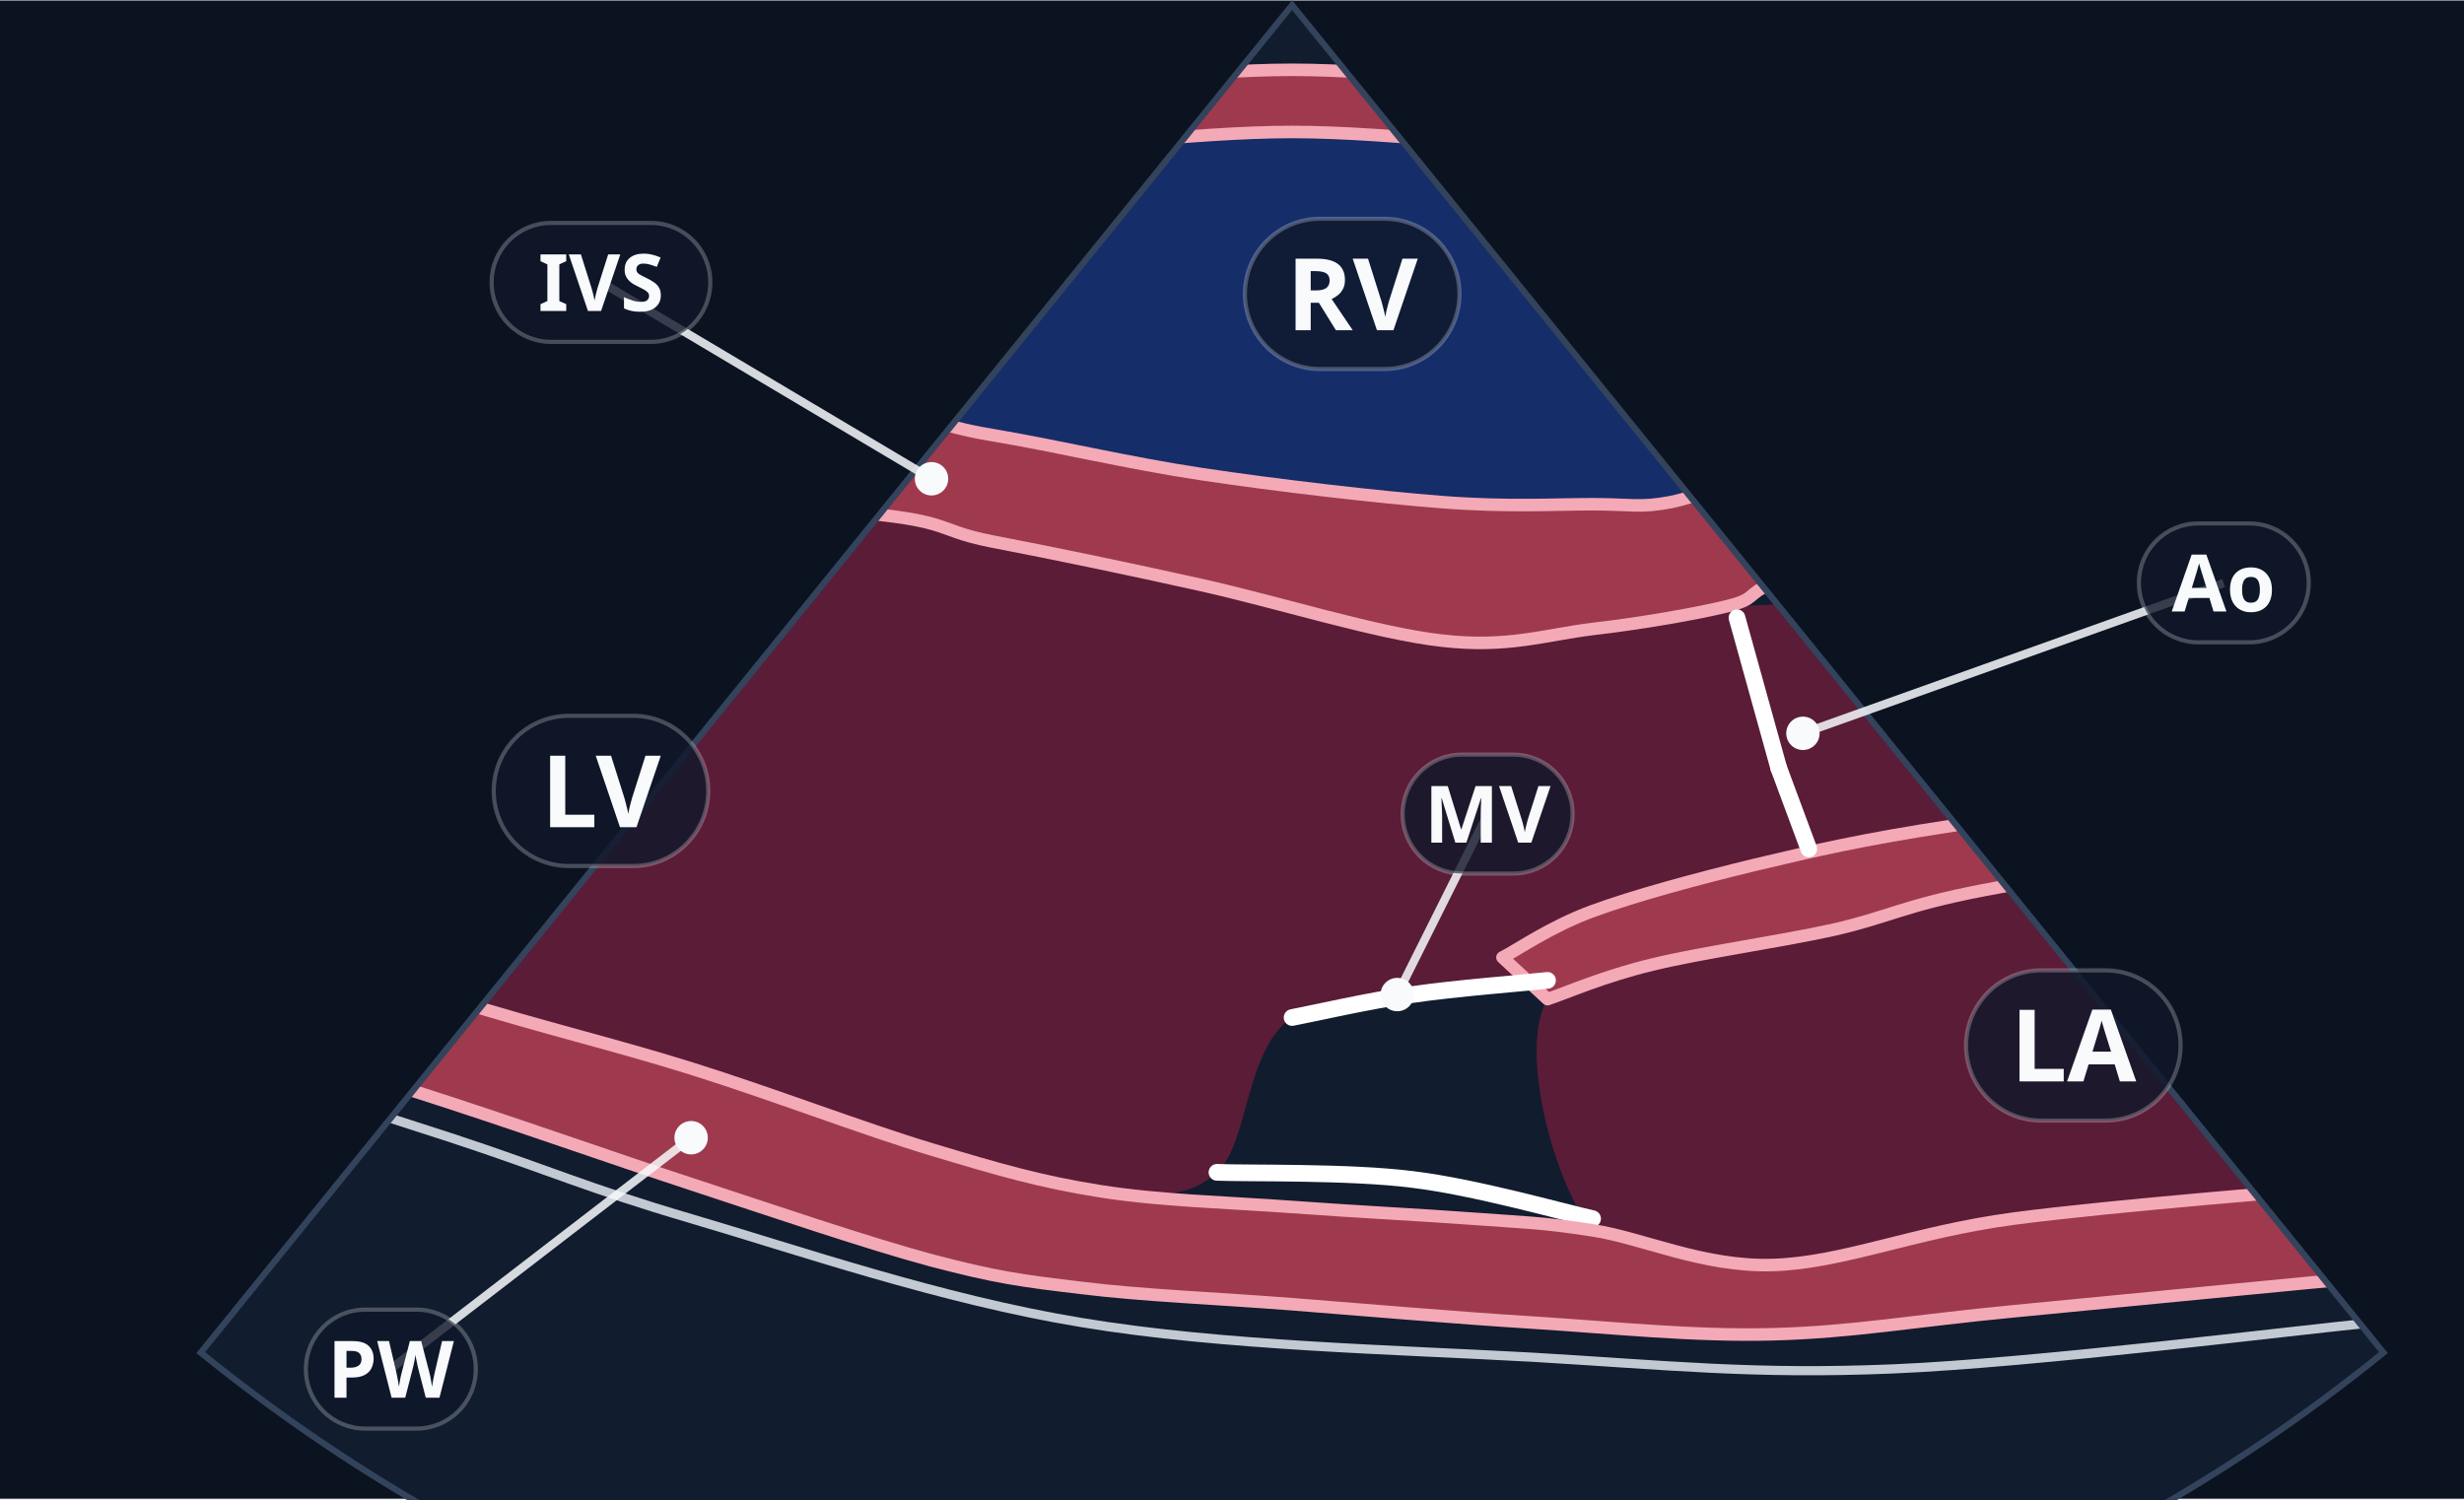
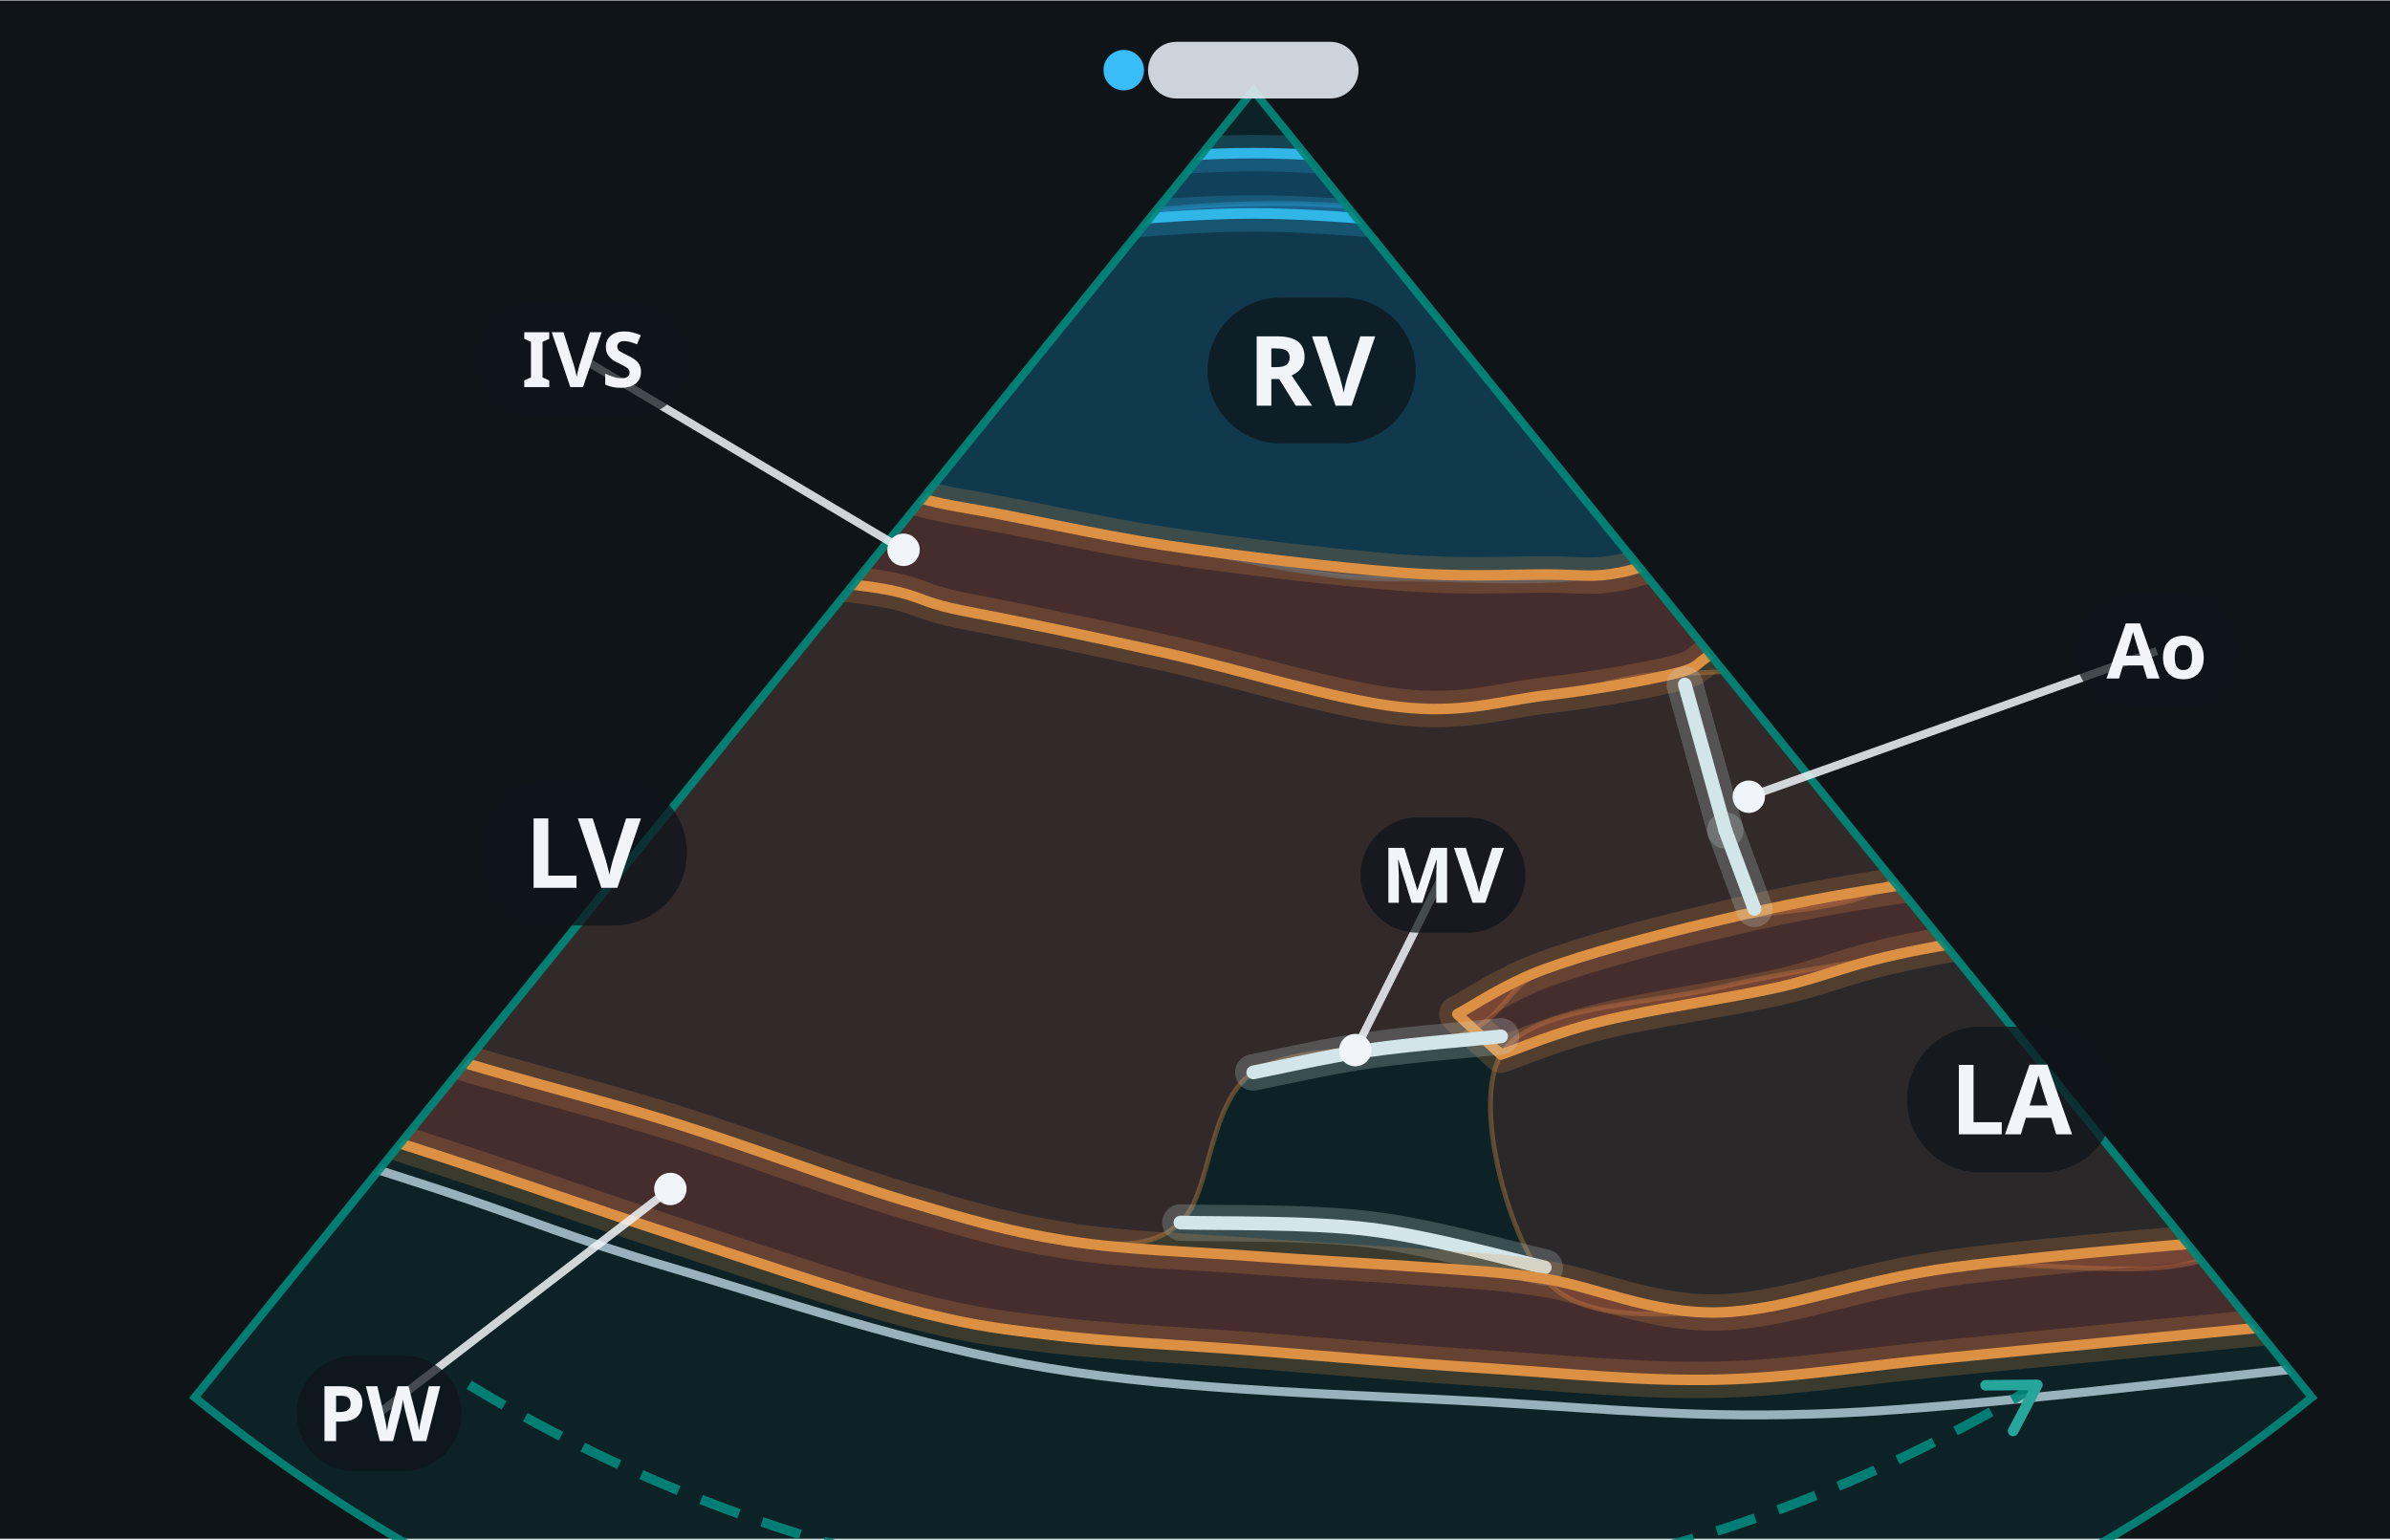
- <svg xmlns="http://www.w3.org/2000/svg" width="590" height="359" viewBox="50.4 21.1 590.4 359.0">
+ <svg xmlns="http://www.w3.org/2000/svg" width="590" height="380" viewBox="50.4 0.0 590.4 380.0">
  <defs>
    <clipPath id="sector">
      <path d="M 360.0 22.2 L 98.5 345.1 A 415.5 415.5 0 0 0 621.5 345.1 Z" />
    </clipPath>
  </defs>
-   <rect x="50.4" y="21.1" width="590.4" height="359.0" fill="#0B1220" />
-   <path d="M 360.0 22.2 L 98.5 345.1 A 415.5 415.5 0 0 0 621.5 345.1 Z" fill="#111C2E" />
+   <rect x="50.4" y="0.0" width="590.4" height="380.0" fill="#0F1419" />
  <g clip-path="url(#sector)">
-     <path d="M 259.2 110.8 C 261.6 99.6 276.0 66.9 302.4 58.2 C 328.8 49.4 391.2 45.7 417.6 58.2 C 444.0 70.6 464.4 118.8 460.8 133.0 C 457.2 147.1 416.4 142.7 396.0 142.9 C 375.6 143.2 356.4 137.6 338.4 134.6 C 320.4 131.7 301.2 129.2 288.0 125.2 C 274.8 121.2 256.8 122.0 259.2 110.8 Z" fill="#1D4ED8" fill-opacity="0.35" />
-     <path d="M 288.0 43.2 C 300.0 42.3 336.0 37.7 360.0 37.7 C 384.0 37.7 420.0 42.3 432.0 43.2 L 432.0 58.2 C 420.0 57.2 384.0 52.6 360.0 52.6 C 336.0 52.6 300.0 57.2 288.0 58.2 Z" fill="#9F3A4E" stroke="#F4A9B7" stroke-width="3.0" stroke-linejoin="round" />
-     <path d="M 72.0 133.0 C 100.8 118.0 208.8 140.0 244.8 142.9 C 280.8 145.9 272.4 147.6 288.0 150.7 C 303.6 153.7 320.4 157.2 338.4 161.2 C 356.4 165.2 380.4 172.8 396.0 174.5 C 411.6 176.3 420.6 173.1 432.0 171.7 C 443.4 170.4 452.4 166.2 464.4 166.2 C 476.4 166.2 495.0 163.4 504.0 171.7 C 513.0 180.1 523.9 206.6 518.4 216.1 C 512.9 225.5 485.3 224.4 470.9 228.2 C 456.5 232.1 442.1 234.7 432.0 239.3 C 421.9 243.9 422.4 251.7 410.4 255.9 C 398.4 260.2 371.4 257.1 360.0 264.8 C 348.6 272.5 349.7 295.0 342.0 301.9 C 334.3 308.9 325.3 307.3 313.9 306.4 C 302.5 305.4 289.9 301.3 273.6 296.4 C 257.3 291.5 235.2 283.0 216.0 277.0 C 196.8 271.0 182.4 267.8 158.4 260.4 C 134.4 253.0 86.4 253.9 72.0 232.7 C 57.6 211.4 43.2 147.9 72.0 133.0 Z" fill="#E11D48" fill-opacity="0.35" />
-     <path d="M 421.2 260.4 C 428.4 248.4 455.4 248.4 475.2 243.8 C 495.0 239.1 518.4 236.4 540.0 232.7 C 561.6 229.0 594.0 209.6 604.8 221.6 C 615.6 233.6 616.8 289.5 604.8 304.7 C 592.8 319.9 554.4 309.8 532.8 313.0 C 511.2 316.2 492.0 323.6 475.2 324.1 C 458.4 324.6 441.0 326.4 432.0 315.8 C 423.0 305.2 414.0 272.4 421.2 260.4 Z" fill="#E11D48" fill-opacity="0.35" />
-     <path d="M 72.0 110.8 C 100.8 112.2 208.8 116.7 244.8 119.1 C 280.8 121.5 272.4 122.6 288.0 125.2 C 303.6 127.8 320.4 131.9 338.4 134.6 C 356.4 137.3 380.4 140.1 396.0 141.3 C 411.6 142.5 422.9 141.8 432.0 141.8 C 441.1 141.8 443.5 142.7 450.7 141.3 C 457.9 139.8 466.3 136.2 475.2 133.0 C 484.1 129.7 499.2 123.7 504.0 121.9 L 504.0 149.6 C 499.2 151.4 481.8 157.9 475.2 160.7 C 468.6 163.4 471.6 164.4 464.4 166.2 C 457.2 168.0 443.4 170.4 432.0 171.7 C 420.6 173.1 411.6 176.3 396.0 174.5 C 380.4 172.8 356.4 165.2 338.4 161.2 C 320.4 157.2 303.6 153.7 288.0 150.7 C 272.4 147.6 280.8 145.4 244.8 142.9 C 208.8 140.4 100.8 136.9 72.0 135.7 Z" fill="#9F3A4E" stroke="#F4A9B7" stroke-width="3.0" stroke-linejoin="round" />
-     <path d="M 410.4 250.4 C 414.0 248.6 421.9 243.0 432.0 239.3 C 442.1 235.6 456.5 231.7 470.9 228.2 C 485.3 224.8 496.1 222.2 518.4 218.8 C 540.7 215.4 590.4 209.6 604.8 207.8 L 604.8 221.6 C 591.6 223.7 544.8 230.6 525.6 234.3 C 506.4 238.0 502.8 240.8 489.6 243.8 C 476.4 246.7 457.8 249.3 446.4 252.1 C 435.0 254.8 425.4 259.0 421.2 260.4 Z" fill="#9F3A4E" stroke="#F4A9B7" stroke-width="3.0" stroke-linejoin="round" />
-     <path d="M 421.2 255.9 C 415.8 256.5 399.0 257.8 388.8 259.3 C 378.6 260.7 364.8 263.9 360.0 264.8" fill="none" stroke="#FFFFFF" stroke-width="4" stroke-linecap="round" />
-     <path d="M 432.0 313.0 C 424.8 311.4 403.8 305.4 388.8 303.6 C 373.8 301.7 349.8 302.2 342.0 301.9" fill="none" stroke="#FFFFFF" stroke-width="4" stroke-linecap="round" />
-     <path d="M 466.6 169.0 L 476.6 205.0" fill="none" stroke="#FFFFFF" stroke-width="4" stroke-linecap="round" />
-     <path d="M 483.8 224.4 L 476.6 205.0" fill="none" stroke="#FFFFFF" stroke-width="4" stroke-linecap="round" />
-     <path d="M 72.0 232.7 C 86.4 237.3 134.4 253.0 158.4 260.4 C 182.4 267.8 196.8 271.0 216.0 277.0 C 235.2 283.0 257.3 291.5 273.6 296.4 C 289.9 301.3 299.5 304.1 313.9 306.4 C 328.3 308.7 345.1 309.1 360.0 310.2 C 374.9 311.3 391.2 312.1 403.2 313.0 C 415.2 313.9 420.0 313.9 432.0 315.8 C 444.0 317.6 458.4 324.6 475.2 324.1 C 492.0 323.6 508.8 316.2 532.8 313.0 C 556.8 309.8 604.8 306.1 619.2 304.7 L 619.2 326.9 C 604.8 328.2 556.8 332.9 532.8 335.2 C 508.8 337.5 494.4 340.2 475.2 340.7 C 456.0 341.2 436.8 339.1 417.6 337.9 C 398.4 336.7 378.0 334.9 360.0 333.5 C 342.0 332.1 324.0 331.4 309.6 329.6 C 295.2 327.9 289.2 327.1 273.6 323.0 C 258.0 318.8 235.2 311.0 216.0 304.7 C 196.8 298.4 182.4 293.2 158.4 285.3 C 134.4 277.5 86.4 262.2 72.0 257.6 Z" fill="#9F3A4E" stroke="#F4A9B7" stroke-width="3.0" stroke-linejoin="round" />
-     <path d="M 72.0 265.9 C 86.4 270.5 134.4 285.8 158.4 293.6 C 182.4 301.5 190.8 305.6 216.0 313.0 C 241.2 320.4 276.0 332.4 309.6 337.9 C 343.2 343.5 385.2 344.4 417.6 346.2 C 450.0 348.1 470.4 350.4 504.0 349.0 C 537.6 347.6 600.0 339.8 619.2 337.9" fill="none" stroke="#E2E8F0" stroke-width="2.2" stroke-opacity="0.85" stroke-linecap="round" />
+     <path d="M 259.2 110.8 C 261.6 99.6 276.0 66.9 302.4 58.2 C 328.8 49.4 391.2 45.7 417.6 58.2 C 444.0 70.6 464.4 118.8 460.8 133.0 C 457.2 147.1 416.4 142.7 396.0 142.9 C 375.6 143.2 356.4 137.6 338.4 134.6 C 320.4 131.7 301.2 129.2 288.0 125.2 C 274.8 121.2 256.8 122.0 259.2 110.8 Z" fill="#1E88E5" fill-opacity="0.22" stroke="#38BDF8" stroke-opacity="0.35" stroke-width="1.2" />
+     <path d="M 288.0 43.2 C 300.0 42.3 336.0 37.7 360.0 37.7 C 384.0 37.7 420.0 42.3 432.0 43.2 L 432.0 58.2 C 420.0 57.2 384.0 52.6 360.0 52.6 C 336.0 52.6 300.0 57.2 288.0 58.2 Z" fill="#1E88E5" fill-opacity="0.3" stroke="#38BDF8" stroke-opacity="0.22" stroke-width="9.0" stroke-linejoin="round" stroke-linecap="round" />
+     <path d="M 288.0 43.2 C 300.0 42.3 336.0 37.7 360.0 37.7 C 384.0 37.7 420.0 42.3 432.0 43.2 L 432.0 58.2 C 420.0 57.2 384.0 52.6 360.0 52.6 C 336.0 52.6 300.0 57.2 288.0 58.2 Z" fill="none" stroke="#38BDF8" stroke-width="2.6" stroke-linejoin="round" stroke-linecap="round" />
+     <path d="M 72.0 133.0 C 100.8 118.0 208.8 140.0 244.8 142.9 C 280.8 145.9 272.4 147.6 288.0 150.7 C 303.6 153.7 320.4 157.2 338.4 161.2 C 356.4 165.2 380.4 172.8 396.0 174.5 C 411.6 176.3 420.6 173.1 432.0 171.7 C 443.4 170.4 452.4 166.2 464.4 166.2 C 476.4 166.2 495.0 163.4 504.0 171.7 C 513.0 180.1 523.9 206.6 518.4 216.1 C 512.9 225.5 485.3 224.4 470.9 228.2 C 456.5 232.1 442.1 234.7 432.0 239.3 C 421.9 243.9 422.4 251.7 410.4 255.9 C 398.4 260.2 371.4 257.1 360.0 264.8 C 348.6 272.5 349.7 295.0 342.0 301.9 C 334.3 308.9 325.3 307.3 313.9 306.4 C 302.5 305.4 289.9 301.3 273.6 296.4 C 257.3 291.5 235.2 283.0 216.0 277.0 C 196.8 271.0 182.4 267.8 158.4 260.4 C 134.4 253.0 86.4 253.9 72.0 232.7 C 57.6 211.4 43.2 147.9 72.0 133.0 Z" fill="#E53935" fill-opacity="0.2" stroke="#FB923C" stroke-opacity="0.35" stroke-width="1.2" />
+     <path d="M 421.2 260.4 C 428.4 248.4 455.4 248.4 475.2 243.8 C 495.0 239.1 518.4 236.4 540.0 232.7 C 561.6 229.0 594.0 209.6 604.8 221.6 C 615.6 233.6 616.8 289.5 604.8 304.7 C 592.8 319.9 554.4 309.8 532.8 313.0 C 511.2 316.2 492.0 323.6 475.2 324.1 C 458.4 324.6 441.0 326.4 432.0 315.8 C 423.0 305.2 414.0 272.4 421.2 260.4 Z" fill="#E53935" fill-opacity="0.16" stroke="#FB923C" stroke-opacity="0.35" stroke-width="1.2" />
+     <path d="M 72.0 110.8 C 100.8 112.2 208.8 116.7 244.8 119.1 C 280.8 121.5 272.4 122.6 288.0 125.2 C 303.6 127.8 320.4 131.9 338.4 134.6 C 356.4 137.3 380.4 140.1 396.0 141.3 C 411.6 142.5 422.9 141.8 432.0 141.8 C 441.1 141.8 443.5 142.7 450.7 141.3 C 457.9 139.8 466.3 136.2 475.2 133.0 C 484.1 129.7 499.2 123.7 504.0 121.9 L 504.0 149.6 C 499.2 151.4 481.8 157.9 475.2 160.7 C 468.6 163.4 471.6 164.4 464.4 166.2 C 457.2 168.0 443.4 170.4 432.0 171.7 C 420.6 173.1 411.6 176.3 396.0 174.5 C 380.4 172.8 356.4 165.2 338.4 161.2 C 320.4 157.2 303.6 153.7 288.0 150.7 C 272.4 147.6 280.8 145.4 244.8 142.9 C 208.8 140.4 100.8 136.9 72.0 135.7 Z" fill="#E53935" fill-opacity="0.3" stroke="#FB923C" stroke-opacity="0.22" stroke-width="9.0" stroke-linejoin="round" stroke-linecap="round" />
+     <path d="M 72.0 110.8 C 100.8 112.2 208.8 116.7 244.8 119.1 C 280.8 121.5 272.4 122.6 288.0 125.2 C 303.6 127.8 320.4 131.9 338.4 134.6 C 356.4 137.3 380.4 140.1 396.0 141.3 C 411.6 142.5 422.9 141.8 432.0 141.8 C 441.1 141.8 443.5 142.7 450.7 141.3 C 457.9 139.8 466.3 136.2 475.2 133.0 C 484.1 129.7 499.2 123.7 504.0 121.9 L 504.0 149.6 C 499.2 151.4 481.8 157.9 475.2 160.7 C 468.6 163.4 471.6 164.4 464.4 166.2 C 457.2 168.0 443.4 170.4 432.0 171.7 C 420.6 173.1 411.6 176.3 396.0 174.5 C 380.4 172.8 356.4 165.2 338.4 161.2 C 320.4 157.2 303.6 153.7 288.0 150.7 C 272.4 147.6 280.8 145.4 244.8 142.9 C 208.8 140.4 100.8 136.9 72.0 135.7 Z" fill="none" stroke="#FB923C" stroke-width="2.6" stroke-linejoin="round" stroke-linecap="round" />
+     <path d="M 410.4 250.4 C 414.0 248.6 421.9 243.0 432.0 239.3 C 442.1 235.6 456.5 231.7 470.9 228.2 C 485.3 224.8 496.1 222.2 518.4 218.8 C 540.7 215.4 590.4 209.6 604.8 207.8 L 604.8 221.6 C 591.6 223.7 544.8 230.6 525.6 234.3 C 506.4 238.0 502.8 240.8 489.6 243.8 C 476.4 246.7 457.8 249.3 446.4 252.1 C 435.0 254.8 425.4 259.0 421.2 260.4 Z" fill="#E53935" fill-opacity="0.3" stroke="#FB923C" stroke-opacity="0.22" stroke-width="9.0" stroke-linejoin="round" stroke-linecap="round" />
+     <path d="M 410.4 250.4 C 414.0 248.6 421.9 243.0 432.0 239.3 C 442.1 235.6 456.5 231.7 470.9 228.2 C 485.3 224.8 496.1 222.2 518.4 218.8 C 540.7 215.4 590.4 209.6 604.8 207.8 L 604.8 221.6 C 591.6 223.7 544.8 230.6 525.6 234.3 C 506.4 238.0 502.8 240.8 489.6 243.8 C 476.4 246.7 457.8 249.3 446.4 252.1 C 435.0 254.8 425.4 259.0 421.2 260.4 Z" fill="none" stroke="#FB923C" stroke-width="2.6" stroke-linejoin="round" stroke-linecap="round" />
+     <path d="M 421.2 255.9 C 415.8 256.5 399.0 257.8 388.8 259.3 C 378.6 260.7 364.8 263.9 360.0 264.8" fill="none" fill-opacity="0.0" stroke="#F1F5F9" stroke-opacity="0.22" stroke-width="9.0" stroke-linejoin="round" stroke-linecap="round" />
+     <path d="M 421.2 255.9 C 415.8 256.5 399.0 257.8 388.8 259.3 C 378.6 260.7 364.8 263.9 360.0 264.8" fill="none" stroke="#F1F5F9" stroke-width="3.4" stroke-linejoin="round" stroke-linecap="round" />
+     <path d="M 432.0 313.0 C 424.8 311.4 403.8 305.4 388.8 303.6 C 373.8 301.7 349.8 302.2 342.0 301.9" fill="none" fill-opacity="0.0" stroke="#F1F5F9" stroke-opacity="0.22" stroke-width="9.0" stroke-linejoin="round" stroke-linecap="round" />
+     <path d="M 432.0 313.0 C 424.8 311.4 403.8 305.4 388.8 303.6 C 373.8 301.7 349.8 302.2 342.0 301.9" fill="none" stroke="#F1F5F9" stroke-width="3.4" stroke-linejoin="round" stroke-linecap="round" />
+     <path d="M 466.6 169.0 L 476.6 205.0" fill="none" fill-opacity="0.0" stroke="#F1F5F9" stroke-opacity="0.22" stroke-width="9.0" stroke-linejoin="round" stroke-linecap="round" />
+     <path d="M 466.6 169.0 L 476.6 205.0" fill="none" stroke="#F1F5F9" stroke-width="3.4" stroke-linejoin="round" stroke-linecap="round" />
+     <path d="M 483.8 224.4 L 476.6 205.0" fill="none" fill-opacity="0.0" stroke="#F1F5F9" stroke-opacity="0.22" stroke-width="9.0" stroke-linejoin="round" stroke-linecap="round" />
+     <path d="M 483.8 224.4 L 476.6 205.0" fill="none" stroke="#F1F5F9" stroke-width="3.4" stroke-linejoin="round" stroke-linecap="round" />
+     <path d="M 72.0 232.7 C 86.4 237.3 134.4 253.0 158.4 260.4 C 182.4 267.8 196.8 271.0 216.0 277.0 C 235.2 283.0 257.3 291.5 273.6 296.4 C 289.9 301.3 299.5 304.1 313.9 306.4 C 328.3 308.7 345.1 309.1 360.0 310.2 C 374.9 311.3 391.2 312.1 403.2 313.0 C 415.2 313.9 420.0 313.9 432.0 315.8 C 444.0 317.6 458.4 324.6 475.2 324.1 C 492.0 323.6 508.8 316.2 532.8 313.0 C 556.8 309.8 604.8 306.1 619.2 304.7 L 619.2 326.9 C 604.8 328.2 556.8 332.9 532.8 335.2 C 508.8 337.5 494.4 340.2 475.2 340.7 C 456.0 341.2 436.8 339.1 417.6 337.9 C 398.4 336.7 378.0 334.9 360.0 333.5 C 342.0 332.1 324.0 331.4 309.6 329.6 C 295.2 327.9 289.2 327.1 273.6 323.0 C 258.0 318.8 235.2 311.0 216.0 304.7 C 196.8 298.4 182.4 293.2 158.4 285.3 C 134.4 277.5 86.4 262.2 72.0 257.6 Z" fill="#E53935" fill-opacity="0.3" stroke="#FB923C" stroke-opacity="0.22" stroke-width="9.0" stroke-linejoin="round" stroke-linecap="round" />
+     <path d="M 72.0 232.7 C 86.4 237.3 134.4 253.0 158.4 260.4 C 182.4 267.8 196.8 271.0 216.0 277.0 C 235.2 283.0 257.3 291.5 273.6 296.4 C 289.9 301.3 299.5 304.1 313.9 306.4 C 328.3 308.7 345.1 309.1 360.0 310.2 C 374.9 311.3 391.2 312.1 403.2 313.0 C 415.2 313.9 420.0 313.9 432.0 315.8 C 444.0 317.6 458.4 324.6 475.2 324.1 C 492.0 323.6 508.8 316.2 532.8 313.0 C 556.8 309.8 604.8 306.1 619.2 304.7 L 619.2 326.9 C 604.8 328.2 556.8 332.9 532.8 335.2 C 508.8 337.5 494.4 340.2 475.2 340.7 C 456.0 341.2 436.8 339.1 417.6 337.9 C 398.4 336.7 378.0 334.9 360.0 333.5 C 342.0 332.1 324.0 331.4 309.6 329.6 C 295.2 327.9 289.2 327.1 273.6 323.0 C 258.0 318.8 235.2 311.0 216.0 304.7 C 196.8 298.4 182.4 293.2 158.4 285.3 C 134.4 277.5 86.4 262.2 72.0 257.6 Z" fill="none" stroke="#FB923C" stroke-width="2.6" stroke-linejoin="round" stroke-linecap="round" />
+     <path d="M 72.0 265.9 C 86.4 270.5 134.4 285.8 158.4 293.6 C 182.4 301.5 190.8 305.6 216.0 313.0 C 241.2 320.4 276.0 332.4 309.6 337.9 C 343.2 343.5 385.2 344.4 417.6 346.2 C 450.0 348.1 470.4 350.4 504.0 349.0 C 537.6 347.6 600.0 339.8 619.2 337.9" fill="none" stroke="#CBD5E1" stroke-width="2.2" stroke-opacity="0.85" stroke-linecap="round" />
  </g>
-   <path d="M 360.0 22.2 L 98.5 345.1 A 415.5 415.5 0 0 0 621.5 345.1 Z" fill="none" stroke="#33435C" stroke-width="1.5" />
-   <path d="M 194.4 88.6 L 273.6 135.7" stroke="#F8FAFC" stroke-opacity="0.85" stroke-width="2" fill="none" />
-   <circle cx="273.6" cy="135.7" r="4" fill="#F8FAFC" />
-   <path d="M 583.2 160.7 L 482.4 196.7" stroke="#F8FAFC" stroke-opacity="0.85" stroke-width="2" fill="none" />
-   <circle cx="482.4" cy="196.7" r="4" fill="#F8FAFC" />
-   <path d="M 406.8 216.1 L 385.2 259.3" stroke="#F8FAFC" stroke-opacity="0.85" stroke-width="2" fill="none" />
-   <circle cx="385.2" cy="259.3" r="4" fill="#F8FAFC" />
-   <path d="M 144.0 349.0 L 216.0 293.6" stroke="#F8FAFC" stroke-opacity="0.85" stroke-width="2" fill="none" />
-   <circle cx="216.0" cy="293.6" r="4" fill="#F8FAFC" />
-   <rect x="348.7" y="73.4" width="51.4" height="36.0" rx="18.0" fill="#0F172A" fill-opacity="0.8" stroke="#F8FAFC" stroke-opacity="0.25" stroke-width="1" />
-   <text x="374.4" y="100.1" font-family="sans-serif" font-weight="700" font-size="24" fill="#F8FAFC" text-anchor="middle">RV</text>
-   <rect x="168.2" y="74.4" width="52.4" height="28.5" rx="14.2" fill="#0F172A" fill-opacity="0.8" stroke="#F8FAFC" stroke-opacity="0.25" stroke-width="1" />
-   <text x="194.4" y="95.5" font-family="sans-serif" font-weight="700" font-size="19" fill="#F8FAFC" text-anchor="middle">IVS</text>
-   <rect x="168.7" y="192.5" width="51.4" height="36.0" rx="18.0" fill="#0F172A" fill-opacity="0.8" stroke="#F8FAFC" stroke-opacity="0.25" stroke-width="1" />
-   <text x="194.4" y="219.2" font-family="sans-serif" font-weight="700" font-size="24" fill="#F8FAFC" text-anchor="middle">LV</text>
-   <rect x="562.9" y="146.4" width="40.7" height="28.5" rx="14.2" fill="#0F172A" fill-opacity="0.8" stroke="#F8FAFC" stroke-opacity="0.25" stroke-width="1" />
-   <text x="583.2" y="167.5" font-family="sans-serif" font-weight="700" font-size="19" fill="#F8FAFC" text-anchor="middle">Ao</text>
-   <rect x="521.5" y="253.5" width="51.4" height="36.0" rx="18.0" fill="#0F172A" fill-opacity="0.8" stroke="#F8FAFC" stroke-opacity="0.25" stroke-width="1" />
-   <text x="547.2" y="280.1" font-family="sans-serif" font-weight="700" font-size="24" fill="#F8FAFC" text-anchor="middle">LA</text>
-   <rect x="386.5" y="201.8" width="40.7" height="28.5" rx="14.2" fill="#0F172A" fill-opacity="0.8" stroke="#F8FAFC" stroke-opacity="0.25" stroke-width="1" />
-   <text x="406.8" y="222.9" font-family="sans-serif" font-weight="700" font-size="19" fill="#F8FAFC" text-anchor="middle">MV</text>
-   <rect x="123.7" y="334.8" width="40.7" height="28.5" rx="14.2" fill="#0F172A" fill-opacity="0.8" stroke="#F8FAFC" stroke-opacity="0.25" stroke-width="1" />
-   <text x="144.0" y="355.9" font-family="sans-serif" font-weight="700" font-size="19" fill="#F8FAFC" text-anchor="middle">PW</text>
+   <path d="M 360.0 22.2 L 98.5 345.1 A 415.5 415.5 0 0 0 621.5 345.1 Z" fill="#00897B" fill-opacity="0.13" stroke="#00897B" stroke-opacity="0.9" stroke-width="2" />
+   <path d="M 166.3 342.0 A 373.9 373.9 0 0 0 553.7 342.0" fill="none" stroke="#00897B" stroke-opacity="0.9" stroke-width="2.4" stroke-dasharray="10 6" />
+   <path d="M 547.7 353.4 L 553.7 342.0 L 540.9 342.1" fill="none" stroke="#26A69A" stroke-width="2.6" stroke-linecap="round" stroke-linejoin="round" />
+   <rect x="334.0" y="10.2" width="52" height="14" rx="7" fill="#E2E8F0" fill-opacity="0.9" />
+   <circle cx="328.0" cy="17.2" r="5" fill="#38BDF8" />
+   <path d="M 194.4 88.6 L 273.6 135.7" stroke="#F1F5F9" stroke-opacity="0.85" stroke-width="2" fill="none" />
+   <circle cx="273.6" cy="135.7" r="4" fill="#F1F5F9" />
+   <path d="M 583.2 160.7 L 482.4 196.7" stroke="#F1F5F9" stroke-opacity="0.85" stroke-width="2" fill="none" />
+   <circle cx="482.4" cy="196.7" r="4" fill="#F1F5F9" />
+   <path d="M 406.8 216.1 L 385.2 259.3" stroke="#F1F5F9" stroke-opacity="0.85" stroke-width="2" fill="none" />
+   <circle cx="385.2" cy="259.3" r="4" fill="#F1F5F9" />
+   <path d="M 144.0 349.0 L 216.0 293.6" stroke="#F1F5F9" stroke-opacity="0.85" stroke-width="2" fill="none" />
+   <circle cx="216.0" cy="293.6" r="4" fill="#F1F5F9" />
+   <rect x="348.7" y="73.4" width="51.4" height="36.0" rx="18.0" fill="#0F1419" fill-opacity="0.72" />
+   <text x="374.4" y="100.1" font-family="sans-serif" font-weight="700" font-size="24" fill="#F1F5F9" text-anchor="middle">RV</text>
+   <rect x="168.2" y="74.4" width="52.4" height="28.5" rx="14.2" fill="#0F1419" fill-opacity="0.72" />
+   <text x="194.4" y="95.5" font-family="sans-serif" font-weight="700" font-size="19" fill="#F1F5F9" text-anchor="middle">IVS</text>
+   <rect x="168.7" y="192.5" width="51.4" height="36.0" rx="18.0" fill="#0F1419" fill-opacity="0.72" />
+   <text x="194.4" y="219.2" font-family="sans-serif" font-weight="700" font-size="24" fill="#F1F5F9" text-anchor="middle">LV</text>
+   <rect x="562.9" y="146.4" width="40.7" height="28.5" rx="14.2" fill="#0F1419" fill-opacity="0.72" />
+   <text x="583.2" y="167.5" font-family="sans-serif" font-weight="700" font-size="19" fill="#F1F5F9" text-anchor="middle">Ao</text>
+   <rect x="521.5" y="253.5" width="51.4" height="36.0" rx="18.0" fill="#0F1419" fill-opacity="0.72" />
+   <text x="547.2" y="280.1" font-family="sans-serif" font-weight="700" font-size="24" fill="#F1F5F9" text-anchor="middle">LA</text>
+   <rect x="386.5" y="201.8" width="40.7" height="28.5" rx="14.2" fill="#0F1419" fill-opacity="0.72" />
+   <text x="406.8" y="222.9" font-family="sans-serif" font-weight="700" font-size="19" fill="#F1F5F9" text-anchor="middle">MV</text>
+   <rect x="123.7" y="334.8" width="40.7" height="28.5" rx="14.2" fill="#0F1419" fill-opacity="0.72" />
+   <text x="144.0" y="355.9" font-family="sans-serif" font-weight="700" font-size="19" fill="#F1F5F9" text-anchor="middle">PW</text>
</svg>
